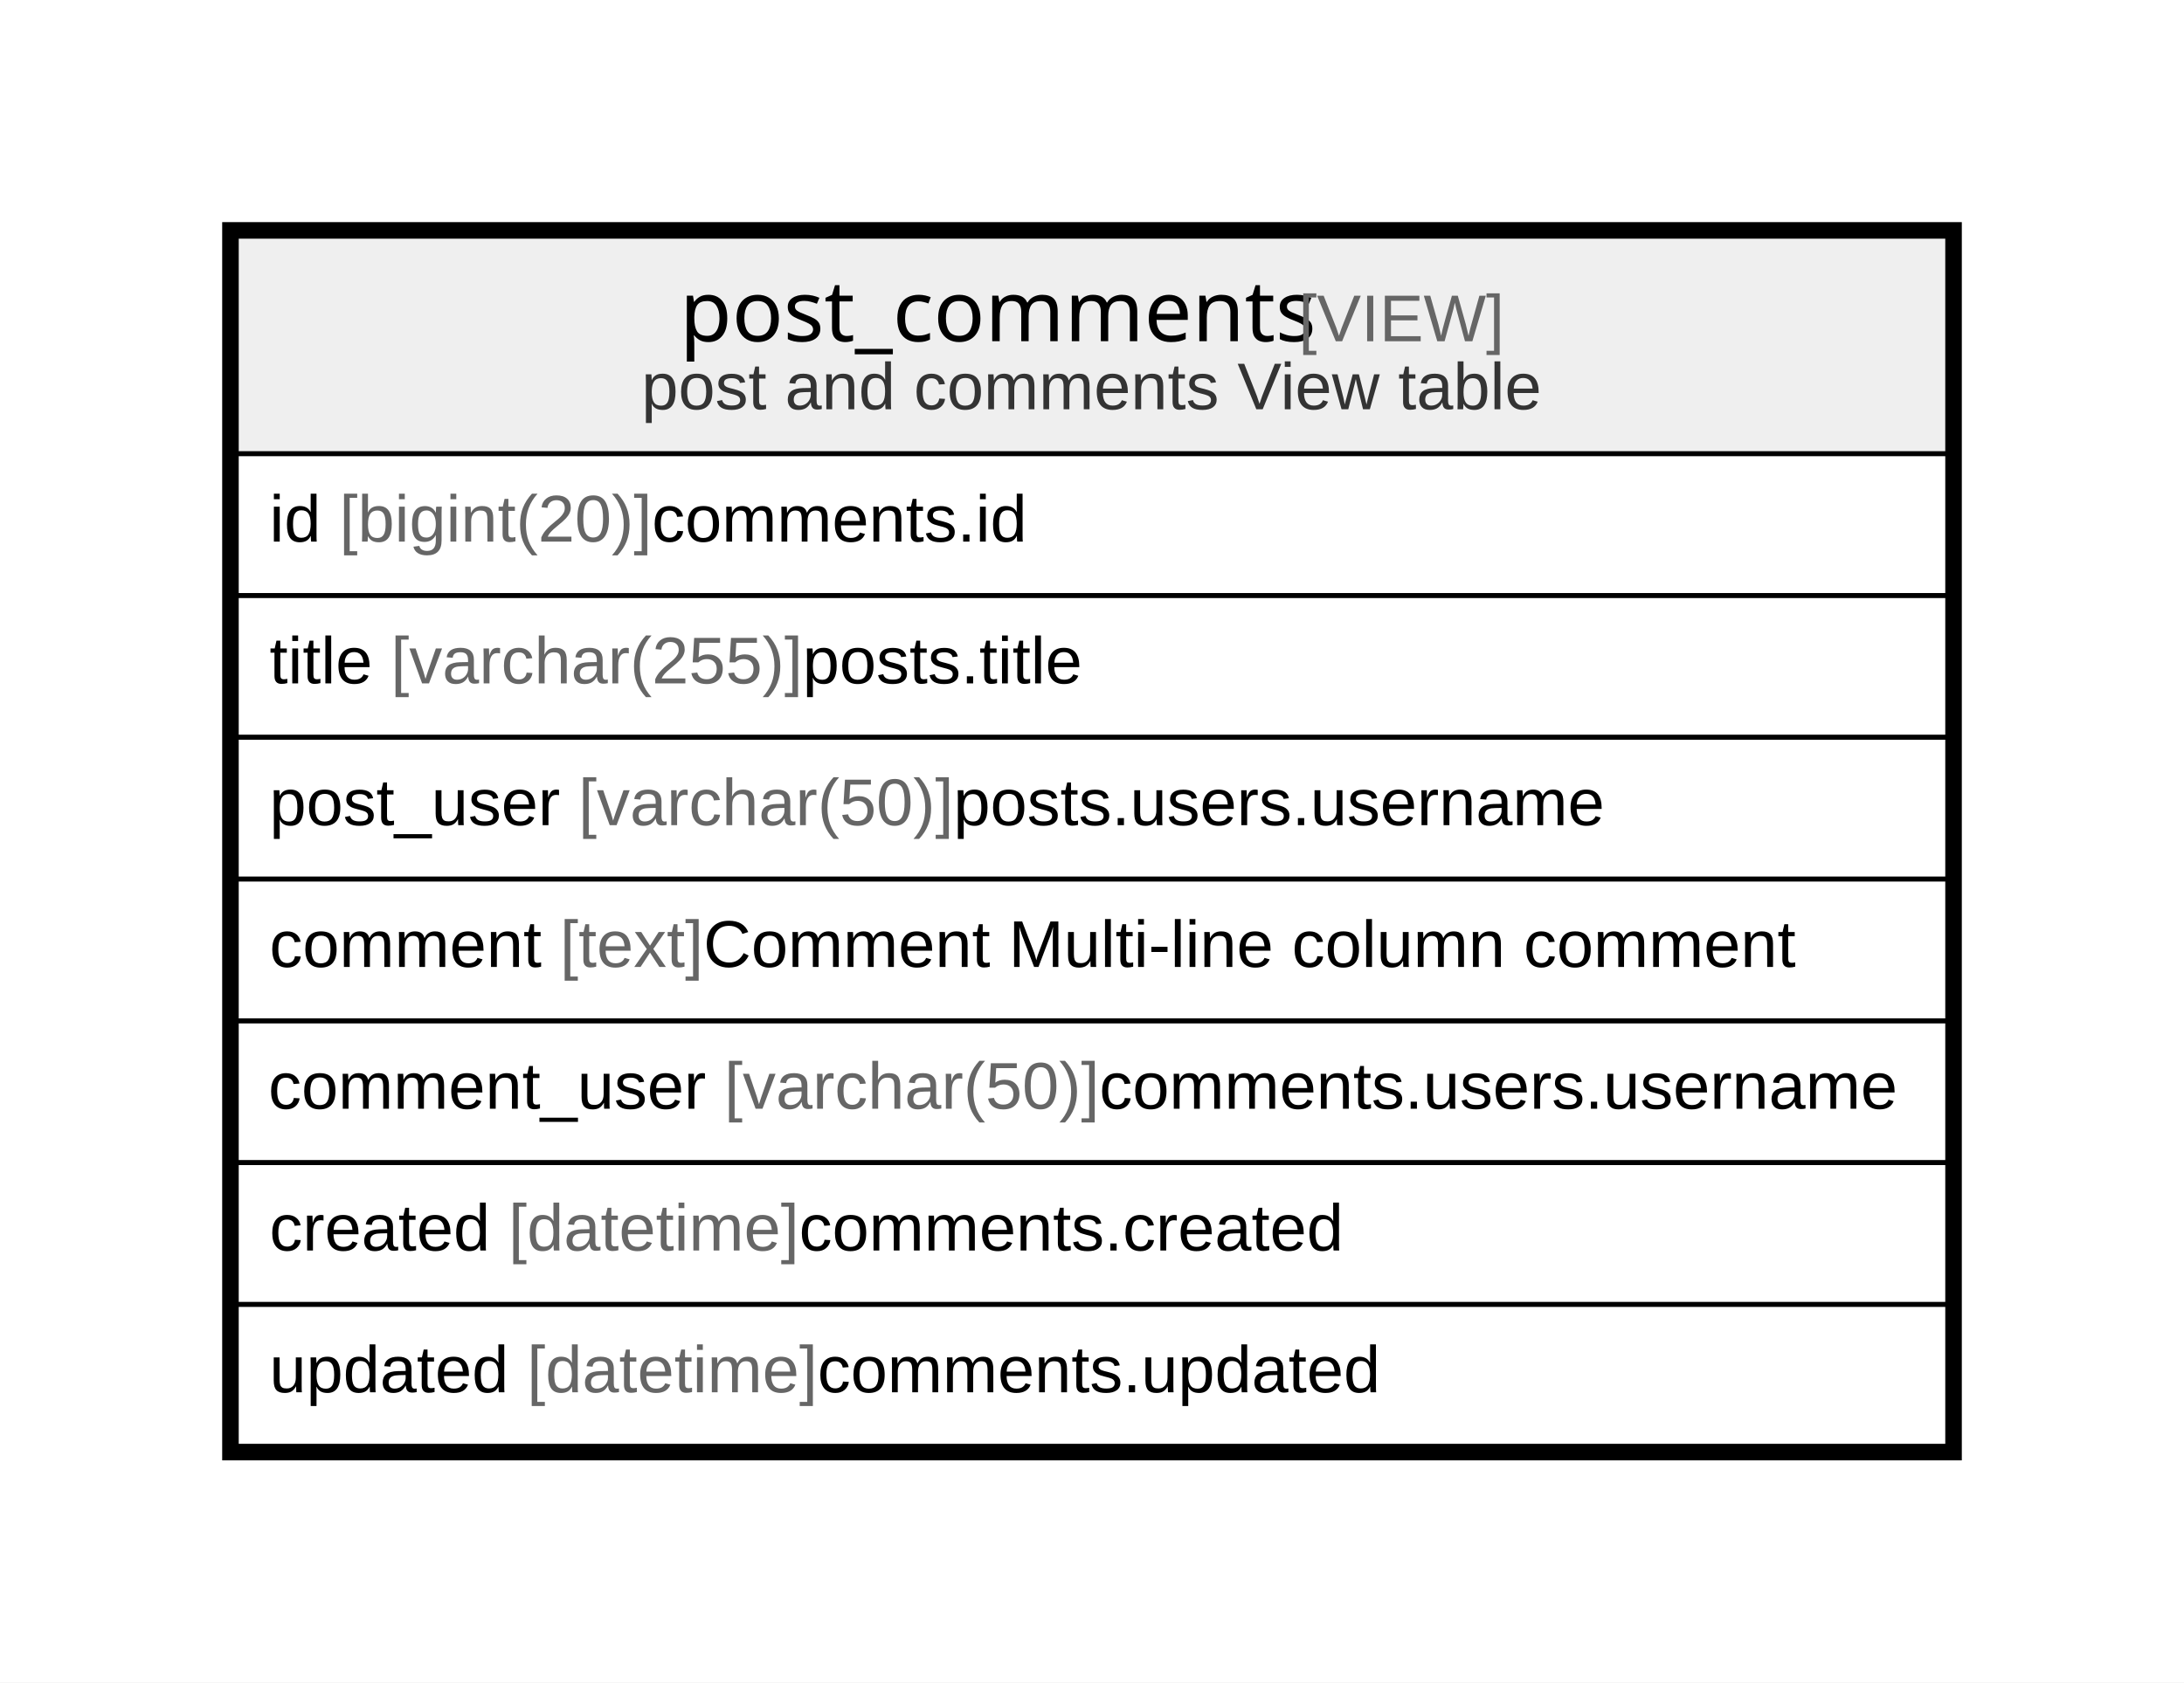
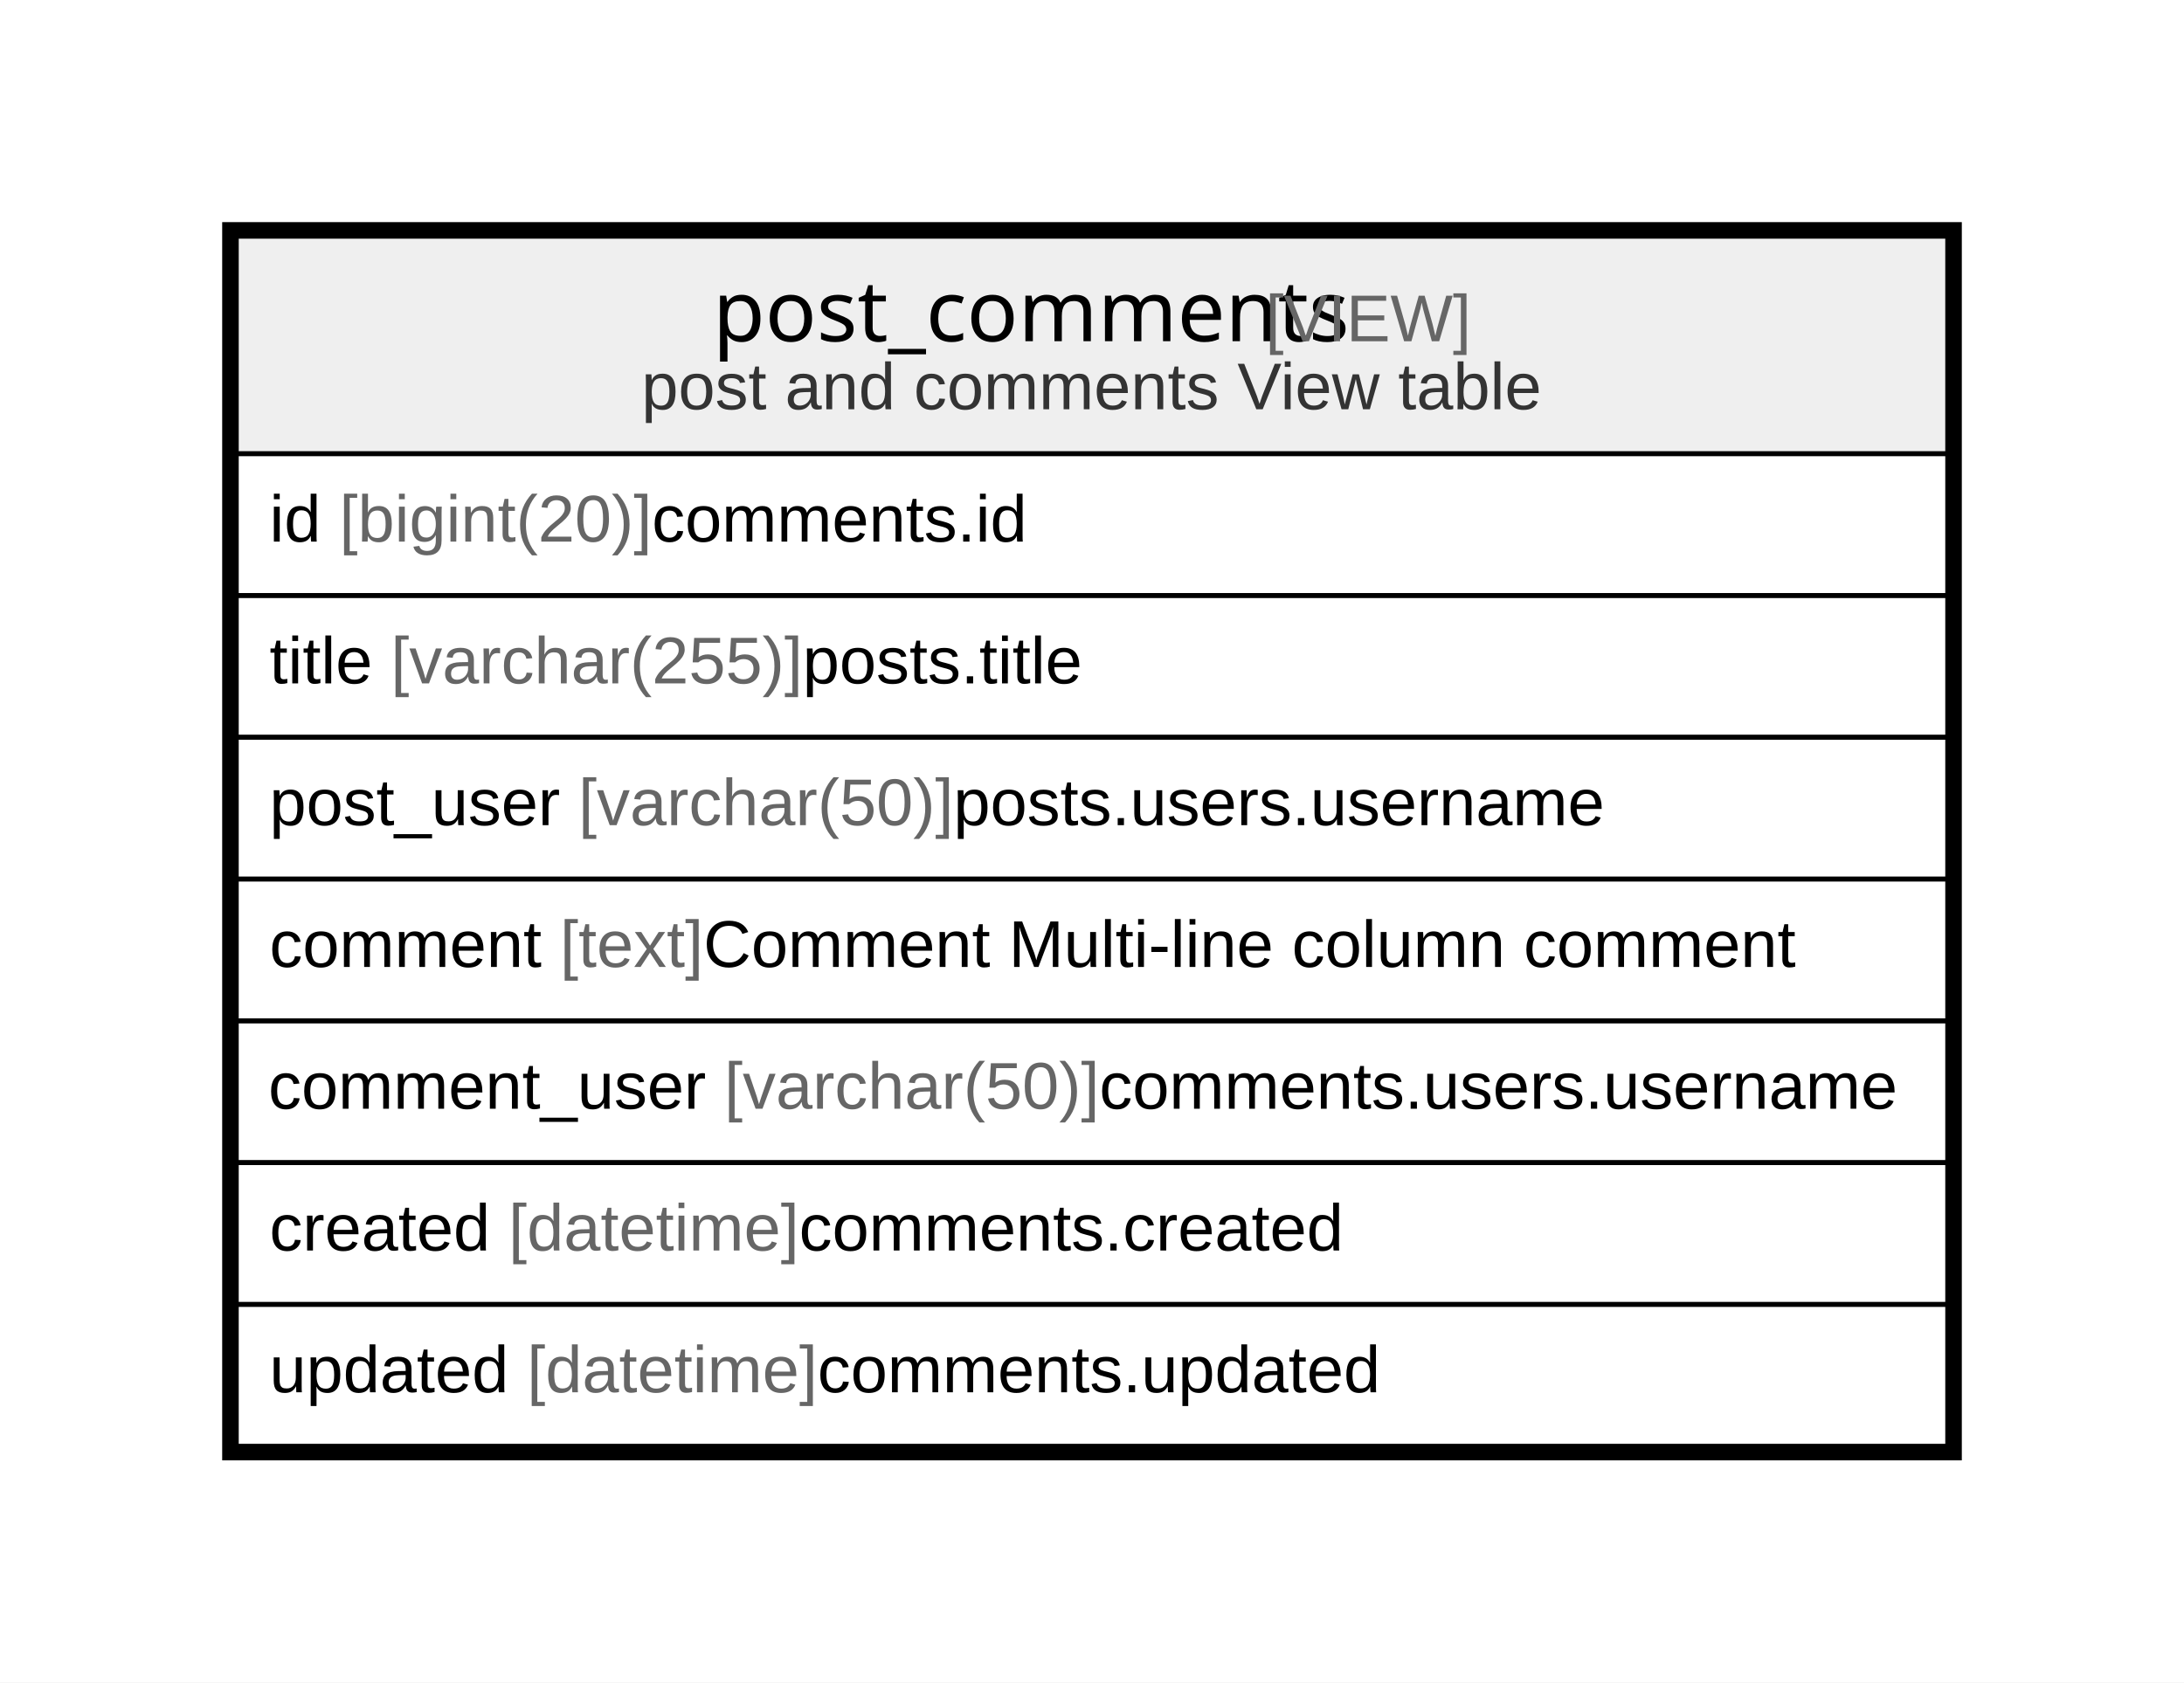
<svg xmlns="http://www.w3.org/2000/svg" width="462pt" height="356pt" viewBox="0.00 0.00 462.00 356.00">
  <g id="graph0" class="graph" transform="scale(1 1) rotate(0) translate(4 352)">
    <polygon fill="#ffffff" stroke="transparent" points="-4,4 -4,-352 458,-352 458,4 -4,4" />
    <g id="node1" class="node">
      <polygon fill="#efefef" stroke="transparent" points="46,-256 46,-302 408,-302 408,-256 46,-256" />
      <polygon fill="none" stroke="#000000" points="46,-256 46,-302 408,-302 408,-256 46,-256" />
-       <text text-anchor="start" x="139.762" y="-279.8" font-family="Arial Bold" font-size="18.00" fill="#000000">post_comments</text>
-       <text text-anchor="start" x="266.788" y="-279.8" font-family="Arial" font-size="14.00" fill="#000000"> </text>
-       <text text-anchor="start" x="270.678" y="-279.8" font-family="Arial" font-size="14.00" fill="#666666">[VIEW]</text>
+       <text text-anchor="start" x="146.78" y="-279.8" font-family="Bold" font-size="18.00" fill="#000000">post_comments</text>
+       <text text-anchor="start" x="259.77" y="-279.8" font-family="Arial" font-size="14.00" fill="#000000"> </text>
+       <text text-anchor="start" x="263.66" y="-279.8" font-family="Arial" font-size="14.00" fill="#666666">[VIEW]</text>
      <text text-anchor="start" x="131.698" y="-265.4" font-family="Arial" font-size="14.00" fill="#333333">post and comments View table</text>
      <polygon fill="none" stroke="#000000" points="46,-226 46,-256 408,-256 408,-226 46,-226" />
      <text text-anchor="start" x="53" y="-237.4" font-family="Arial" font-size="14.00" fill="#000000">id </text>
      <text text-anchor="start" x="67.78" y="-237.4" font-family="Arial" font-size="14.00" fill="#666666">[bigint(20)]</text>
      <text text-anchor="start" x="133.899" y="-237.4" font-family="Arial" font-size="14.00" fill="#000000"> comments.id</text>
      <polygon fill="none" stroke="#000000" points="46,-196 46,-226 408,-226 408,-196 46,-196" />
      <text text-anchor="start" x="53" y="-207.4" font-family="Arial" font-size="14.00" fill="#000000">title </text>
      <text text-anchor="start" x="78.668" y="-207.4" font-family="Arial" font-size="14.00" fill="#666666">[varchar(255)]</text>
      <text text-anchor="start" x="165.787" y="-207.4" font-family="Arial" font-size="14.00" fill="#000000"> posts.title</text>
      <polygon fill="none" stroke="#000000" points="46,-166 46,-196 408,-196 408,-166 46,-166" />
      <text text-anchor="start" x="53" y="-177.4" font-family="Arial" font-size="14.00" fill="#000000">post_user </text>
      <text text-anchor="start" x="118.355" y="-177.4" font-family="Arial" font-size="14.00" fill="#666666">[varchar(50)]</text>
      <text text-anchor="start" x="197.691" y="-177.4" font-family="Arial" font-size="14.00" fill="#000000"> posts.users.username</text>
      <polygon fill="none" stroke="#000000" points="46,-136 46,-166 408,-166 408,-136 46,-136" />
      <text text-anchor="start" x="53" y="-147.4" font-family="Arial" font-size="14.00" fill="#000000">comment </text>
      <text text-anchor="start" x="114.45" y="-147.4" font-family="Arial" font-size="14.00" fill="#666666">[text]</text>
      <text text-anchor="start" x="144.795" y="-147.4" font-family="Arial" font-size="14.00" fill="#000000"> Comment Multi-line column comment</text>
      <polygon fill="none" stroke="#000000" points="46,-106 46,-136 408,-136 408,-106 46,-106" />
      <text text-anchor="start" x="52.757" y="-117.4" font-family="Arial" font-size="14.00" fill="#000000">comment_user </text>
      <text text-anchor="start" x="149.215" y="-117.4" font-family="Arial" font-size="14.00" fill="#666666">[varchar(50)]</text>
      <text text-anchor="start" x="228.552" y="-117.4" font-family="Arial" font-size="14.00" fill="#000000"> comments.users.username</text>
      <polygon fill="none" stroke="#000000" points="46,-76 46,-106 408,-106 408,-76 46,-76" />
      <text text-anchor="start" x="53" y="-87.4" font-family="Arial" font-size="14.00" fill="#000000">created </text>
      <text text-anchor="start" x="103.572" y="-87.4" font-family="Arial" font-size="14.00" fill="#666666">[datetime]</text>
      <text text-anchor="start" x="165.032" y="-87.4" font-family="Arial" font-size="14.00" fill="#000000"> comments.created</text>
      <polygon fill="none" stroke="#000000" points="46,-46 46,-76 408,-76 408,-46 46,-46" />
      <text text-anchor="start" x="53" y="-57.4" font-family="Arial" font-size="14.00" fill="#000000">updated </text>
      <text text-anchor="start" x="107.477" y="-57.4" font-family="Arial" font-size="14.00" fill="#666666">[datetime]</text>
      <text text-anchor="start" x="168.937" y="-57.4" font-family="Arial" font-size="14.00" fill="#000000"> comments.updated</text>
      <polygon fill="none" stroke="#000000" stroke-width="3" points="44.5,-44.5 44.5,-303.5 409.5,-303.5 409.5,-44.5 44.5,-44.5" />
    </g>
  </g>
</svg>
